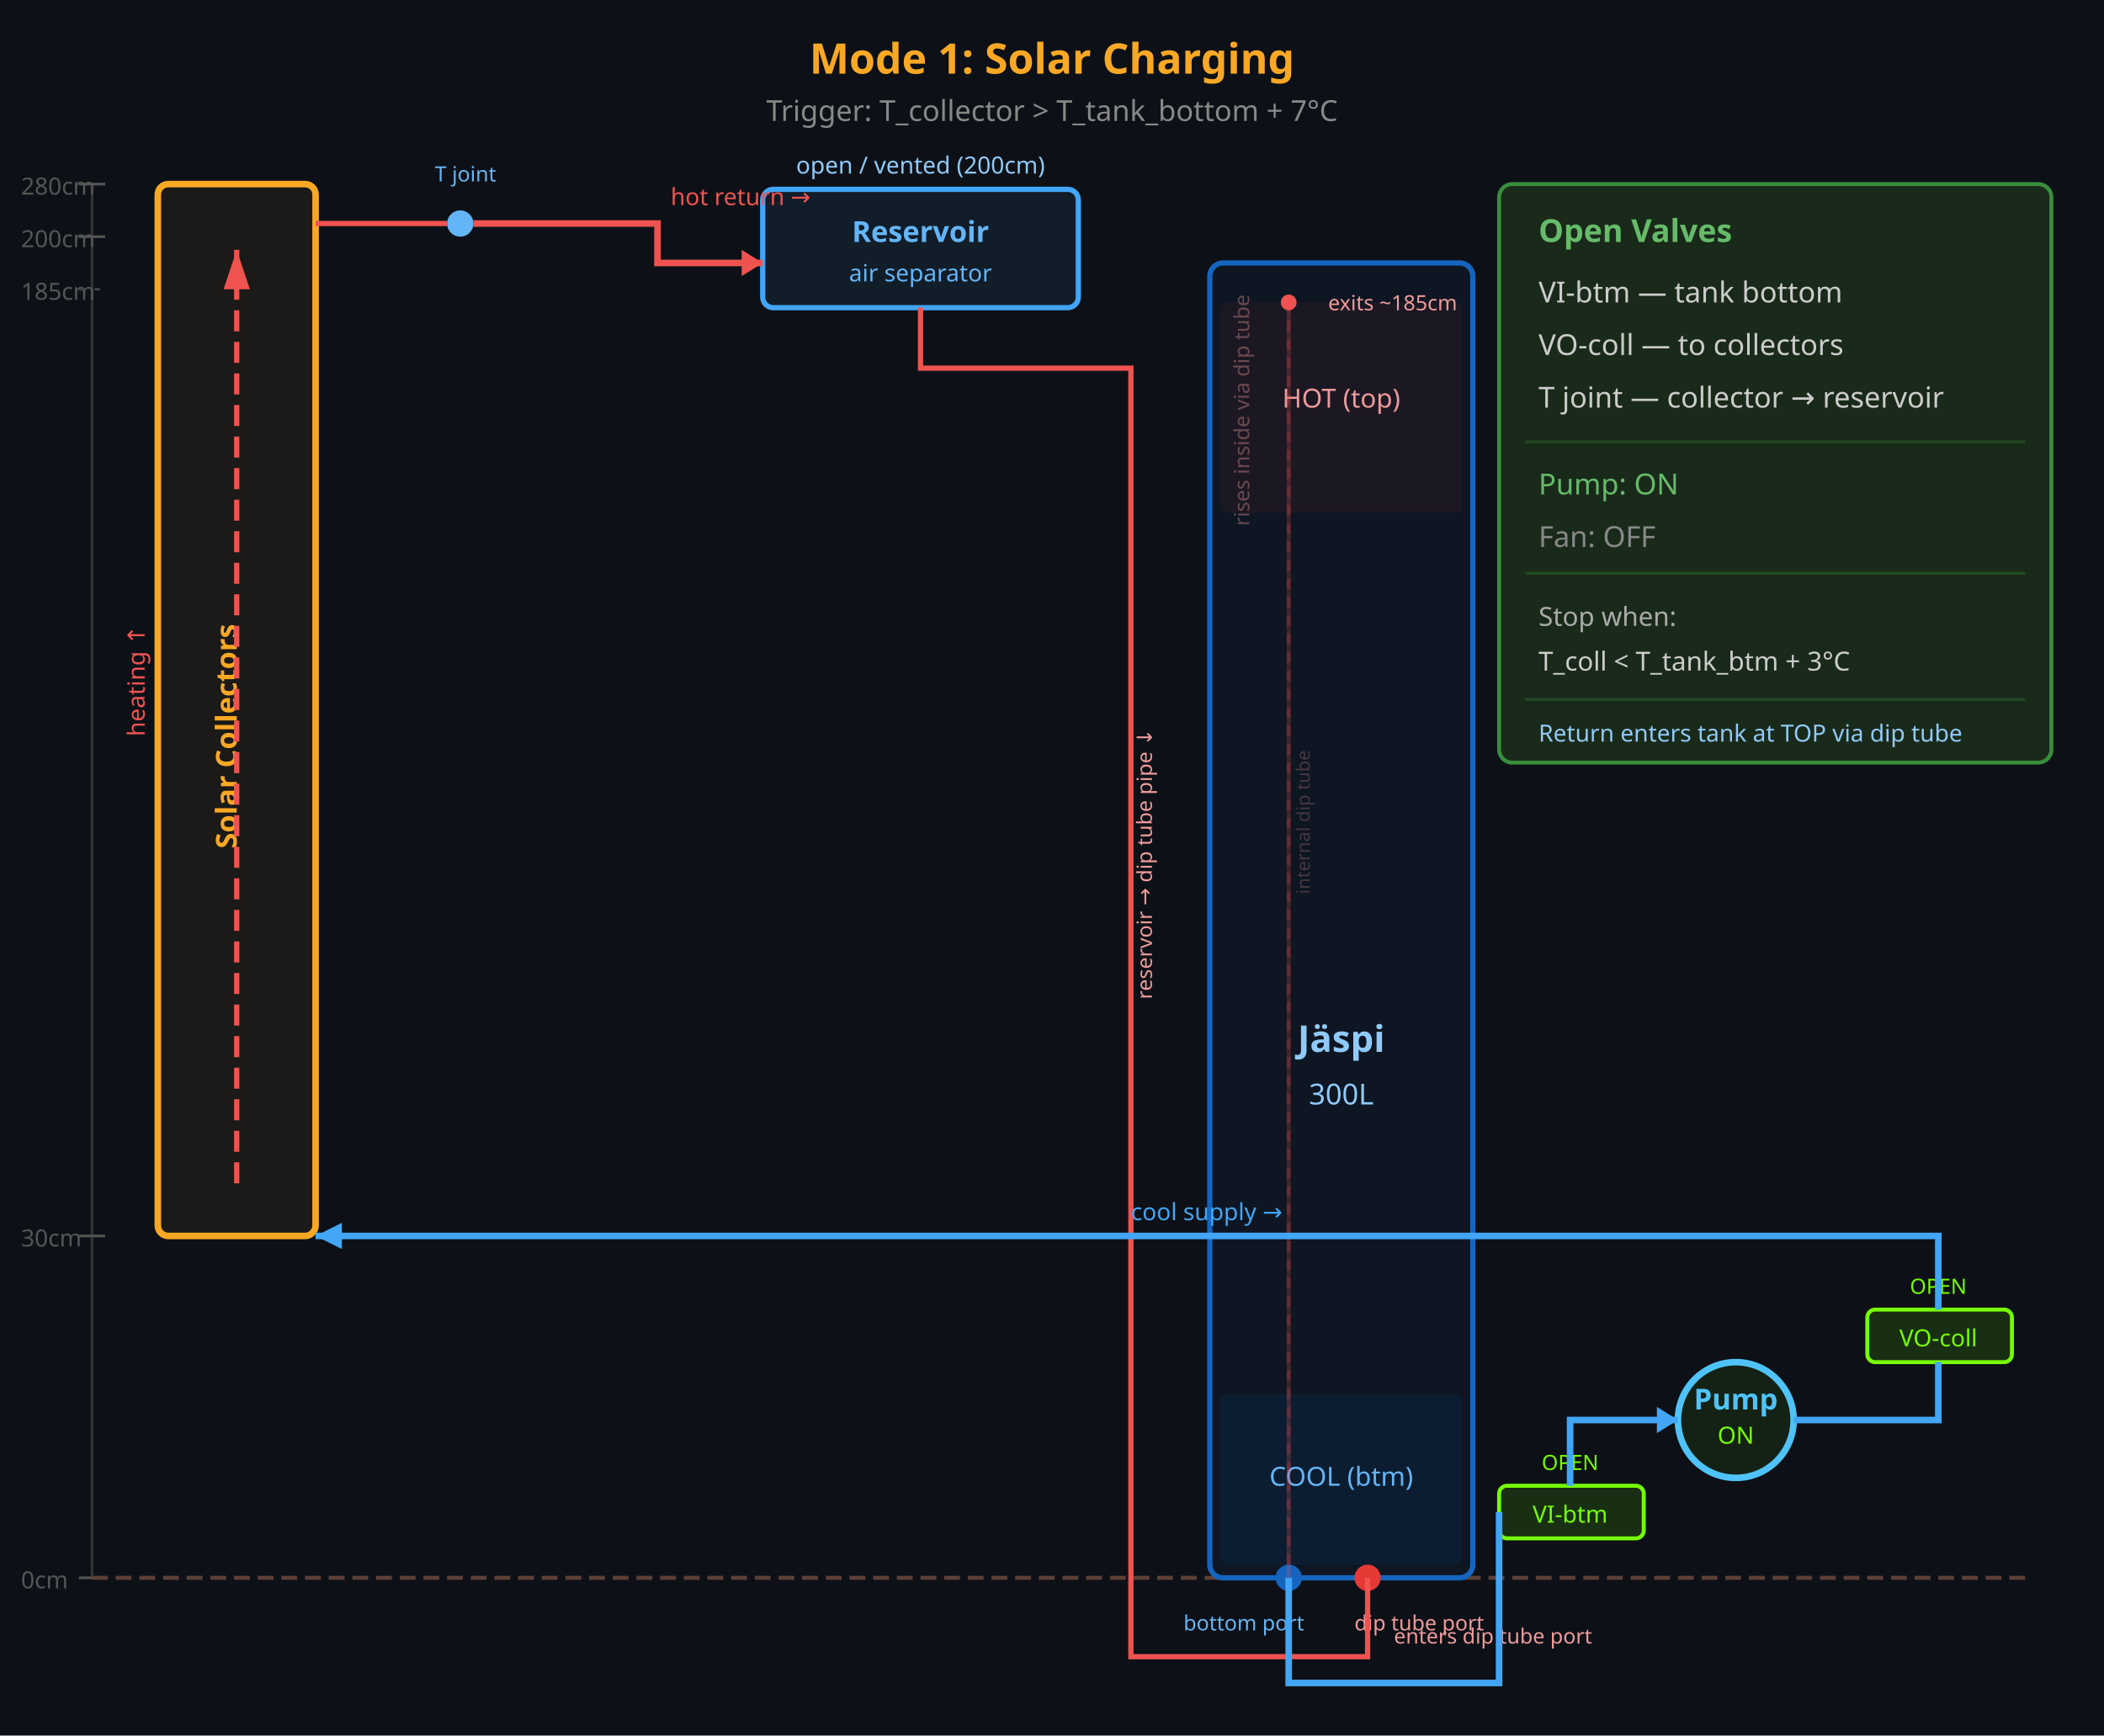
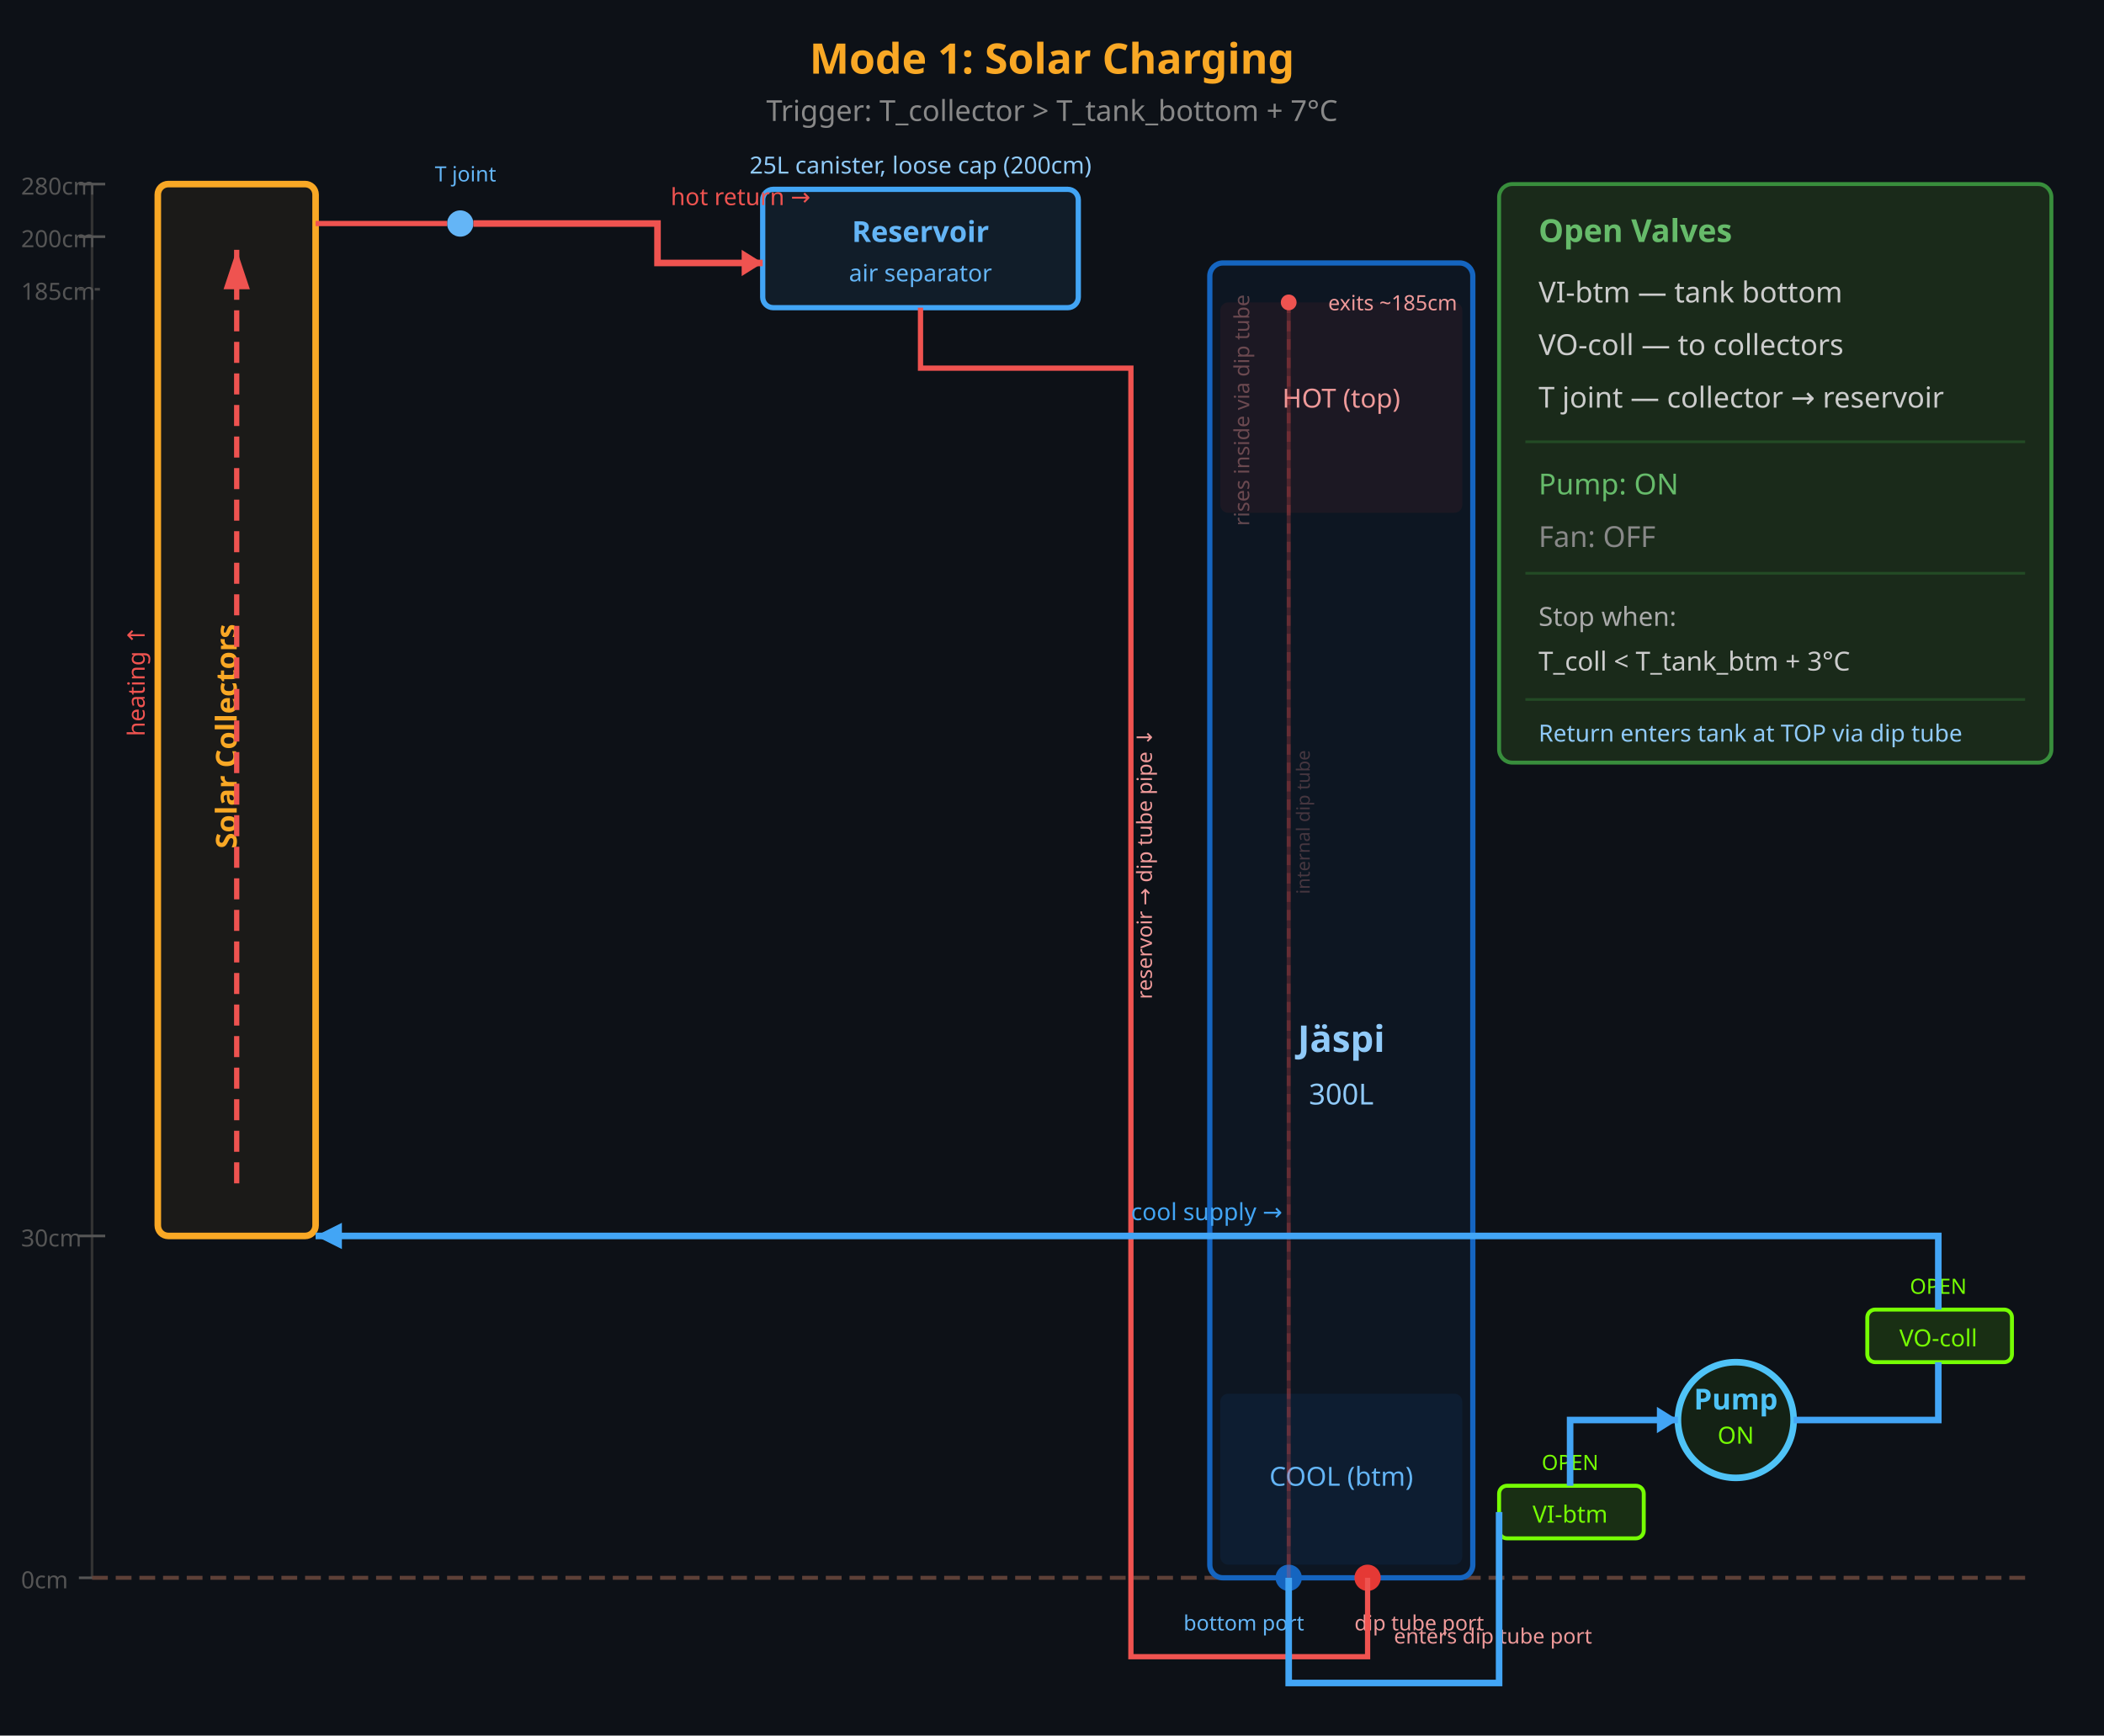
<svg xmlns="http://www.w3.org/2000/svg" viewBox="0 0 800 660" font-family="sans-serif" font-size="12">
  <rect width="800" height="660" fill="#0d1117" />
  <text x="400" y="28" fill="#f9a825" text-anchor="middle" font-size="16" font-weight="bold">Mode 1: Solar Charging</text>
  <text x="400" y="46" fill="#888" text-anchor="middle" font-size="11">Trigger: T_collector &gt; T_tank_bottom + 7°C</text>
  <line x1="35" y1="70" x2="35" y2="600" stroke="#333" stroke-width="1" />
  <text x="8" y="74" fill="#555" font-size="9">280cm</text>
  <line x1="30" y1="70" x2="40" y2="70" stroke="#555" />
  <text x="8" y="94" fill="#555" font-size="9">200cm</text>
  <line x1="30" y1="90" x2="40" y2="90" stroke="#555" />
  <text x="8" y="114" fill="#555" font-size="9">185cm</text>
  <line x1="30" y1="110" x2="40" y2="110" stroke="#444" stroke-dasharray="2,4" />
  <text x="8" y="474" fill="#555" font-size="9">30cm</text>
  <line x1="30" y1="470" x2="40" y2="470" stroke="#555" />
  <text x="8" y="604" fill="#555" font-size="9">0cm</text>
  <line x1="30" y1="600" x2="40" y2="600" stroke="#555" />
  <line x1="35" y1="600" x2="770" y2="600" stroke="#5d4037" stroke-width="1.5" stroke-dasharray="6,3" />
  <rect x="60" y="70" width="60" height="400" fill="#f9a82510" stroke="#f9a825" stroke-width="2.5" rx="4" />
  <text x="90" y="280" fill="#f9a825" text-anchor="middle" font-size="11" font-weight="bold" transform="rotate(-90 90 280)">Solar Collectors</text>
  <path d="M 90 450 L 90 95" fill="none" stroke="#ef5350" stroke-width="2" stroke-dasharray="8,4" />
  <polygon points="90,95 85,110 95,110" fill="#ef5350" />
  <text x="55" y="280" fill="#ef5350" font-size="9" transform="rotate(-90 55 280)">heating ↑</text>
  <circle cx="175" cy="85" r="5" fill="#64b5f6" />
  <text x="177" y="69" fill="#64b5f6" text-anchor="middle" font-size="8">T joint</text>
  <line x1="120" y1="85" x2="170" y2="85" stroke="#ef5350" stroke-width="2" />
  <rect x="290" y="72" width="120" height="45" fill="#42a5f515" stroke="#42a5f5" stroke-width="2" rx="4" />
  <text x="350" y="92" fill="#64b5f6" text-anchor="middle" font-size="11" font-weight="bold">Reservoir</text>
  <text x="350" y="107" fill="#64b5f6" text-anchor="middle" font-size="9">air separator</text>
-   <text x="350" y="66" fill="#90caf9" text-anchor="middle" font-size="9">open / vented (200cm)</text>
+   <text x="350" y="66" fill="#90caf9" text-anchor="middle" font-size="9">25L canister, loose cap (200cm)</text>
  <path d="M 180 85 L 250 85 L 250 100 L 290 100" fill="none" stroke="#ef5350" stroke-width="2.5" />
  <polygon points="290,100 282,95 282,105" fill="#ef5350" />
  <text x="255" y="78" fill="#ef5350" font-size="9">hot return →</text>
  <rect x="460" y="100" width="100" height="500" fill="#1565c010" stroke="#1565c0" stroke-width="2" rx="5" />
  <rect x="464" y="115" width="92" height="80" fill="#e5393512" rx="3" />
  <text x="510" y="155" fill="#ef9a9a" text-anchor="middle" font-size="10">HOT (top)</text>
  <rect x="464" y="530" width="92" height="65" fill="#1565c018" rx="3" />
  <text x="510" y="565" fill="#64b5f6" text-anchor="middle" font-size="10">COOL (btm)</text>
  <text x="510" y="400" fill="#90caf9" text-anchor="middle" font-size="14" font-weight="bold">Jäspi</text>
  <text x="510" y="420" fill="#90caf9" text-anchor="middle" font-size="11">300L</text>
  <line x1="490" y1="115" x2="490" y2="600" stroke="#ef535030" stroke-width="1.5" stroke-dasharray="4,3" />
  <text x="498" y="340" fill="#ef9a9a40" font-size="7" transform="rotate(-90 498 340)">internal dip tube</text>
  <circle cx="490" cy="115" r="3" fill="#ef5350" />
  <text x="505" y="118" fill="#ef9a9a" font-size="8">exits ~185cm</text>
  <circle cx="490" cy="600" r="5" fill="#1565c0" />
  <text x="450" y="620" fill="#64b5f6" font-size="8">bottom port</text>
  <circle cx="520" cy="600" r="5" fill="#e53935" />
  <text x="515" y="620" fill="#ef9a9a" font-size="8">dip tube port</text>
  <path d="M 350 117 L 350 140 L 430 140 L 430 630 L 520 630 L 520 600" fill="none" stroke="#ef5350" stroke-width="2" />
  <text x="438" y="380" fill="#ef9a9a" font-size="8" transform="rotate(-90 438 380)">reservoir → dip tube pipe ↓</text>
  <text x="530" y="625" fill="#ef9a9a" font-size="8">enters dip tube port</text>
  <path d="M 490 600 L 490 115" fill="none" stroke="#ef535040" stroke-width="1.5" />
  <text x="475" y="200" fill="#ef9a9a60" font-size="8" transform="rotate(-90 475 200)">rises inside via dip tube</text>
  <rect x="570" y="565" width="55" height="20" fill="#76ff0320" stroke="#76ff03" stroke-width="1.5" rx="3" />
  <text x="597" y="579" fill="#76ff03" text-anchor="middle" font-size="9">VI-btm</text>
  <text x="597" y="559" fill="#76ff03" text-anchor="middle" font-size="8">OPEN</text>
  <path d="M 490 600 L 490 640 L 570 640 L 570 575" fill="none" stroke="#42a5f5" stroke-width="2.5" />
  <circle cx="660" cy="540" r="22" fill="#76ff0312" stroke="#4fc3f7" stroke-width="2.5" />
  <text x="660" y="536" fill="#4fc3f7" text-anchor="middle" font-size="11" font-weight="bold">Pump</text>
  <text x="660" y="549" fill="#76ff03" text-anchor="middle" font-size="9">ON</text>
  <path d="M 597 565 L 597 540 L 638 540" fill="none" stroke="#42a5f5" stroke-width="2.5" />
  <polygon points="638,540 630,535 630,545" fill="#42a5f5" />
  <rect x="710" y="498" width="55" height="20" fill="#76ff0320" stroke="#76ff03" stroke-width="1.5" rx="3" />
  <text x="737" y="512" fill="#76ff03" text-anchor="middle" font-size="9">VO-coll</text>
  <text x="737" y="492" fill="#76ff03" text-anchor="middle" font-size="8">OPEN</text>
  <path d="M 682 540 L 737 540 L 737 518" fill="none" stroke="#42a5f5" stroke-width="2.5" />
  <path d="M 737 498 L 737 470 L 120 470" fill="none" stroke="#42a5f5" stroke-width="2.5" />
  <polygon points="120,470 130,465 130,475" fill="#42a5f5" />
  <text x="430" y="464" fill="#42a5f5" font-size="9">cool supply →</text>
  <rect x="570" y="70" width="210" height="220" fill="#1a2a1a" stroke="#388e3c" stroke-width="1.5" rx="5" />
  <text x="585" y="92" fill="#66bb6a" font-size="12" font-weight="bold">Open Valves</text>
  <text x="585" y="115" fill="#ccc" font-size="11">VI-btm — tank bottom</text>
  <text x="585" y="135" fill="#ccc" font-size="11">VO-coll — to collectors</text>
  <text x="585" y="155" fill="#ccc" font-size="11">T joint — collector → reservoir</text>
  <line x1="580" y1="168" x2="770" y2="168" stroke="#388e3c55" />
  <text x="585" y="188" fill="#66bb6a" font-size="11">Pump: ON</text>
  <text x="585" y="208" fill="#888" font-size="11">Fan: OFF</text>
  <line x1="580" y1="218" x2="770" y2="218" stroke="#388e3c55" />
  <text x="585" y="238" fill="#aaa" font-size="10">Stop when:</text>
  <text x="585" y="255" fill="#ccc" font-size="10">T_coll &lt; T_tank_btm + 3°C</text>
  <line x1="580" y1="266" x2="770" y2="266" stroke="#388e3c55" />
  <text x="585" y="282" fill="#90caf9" font-size="9">Return enters tank at TOP via dip tube</text>
</svg>
